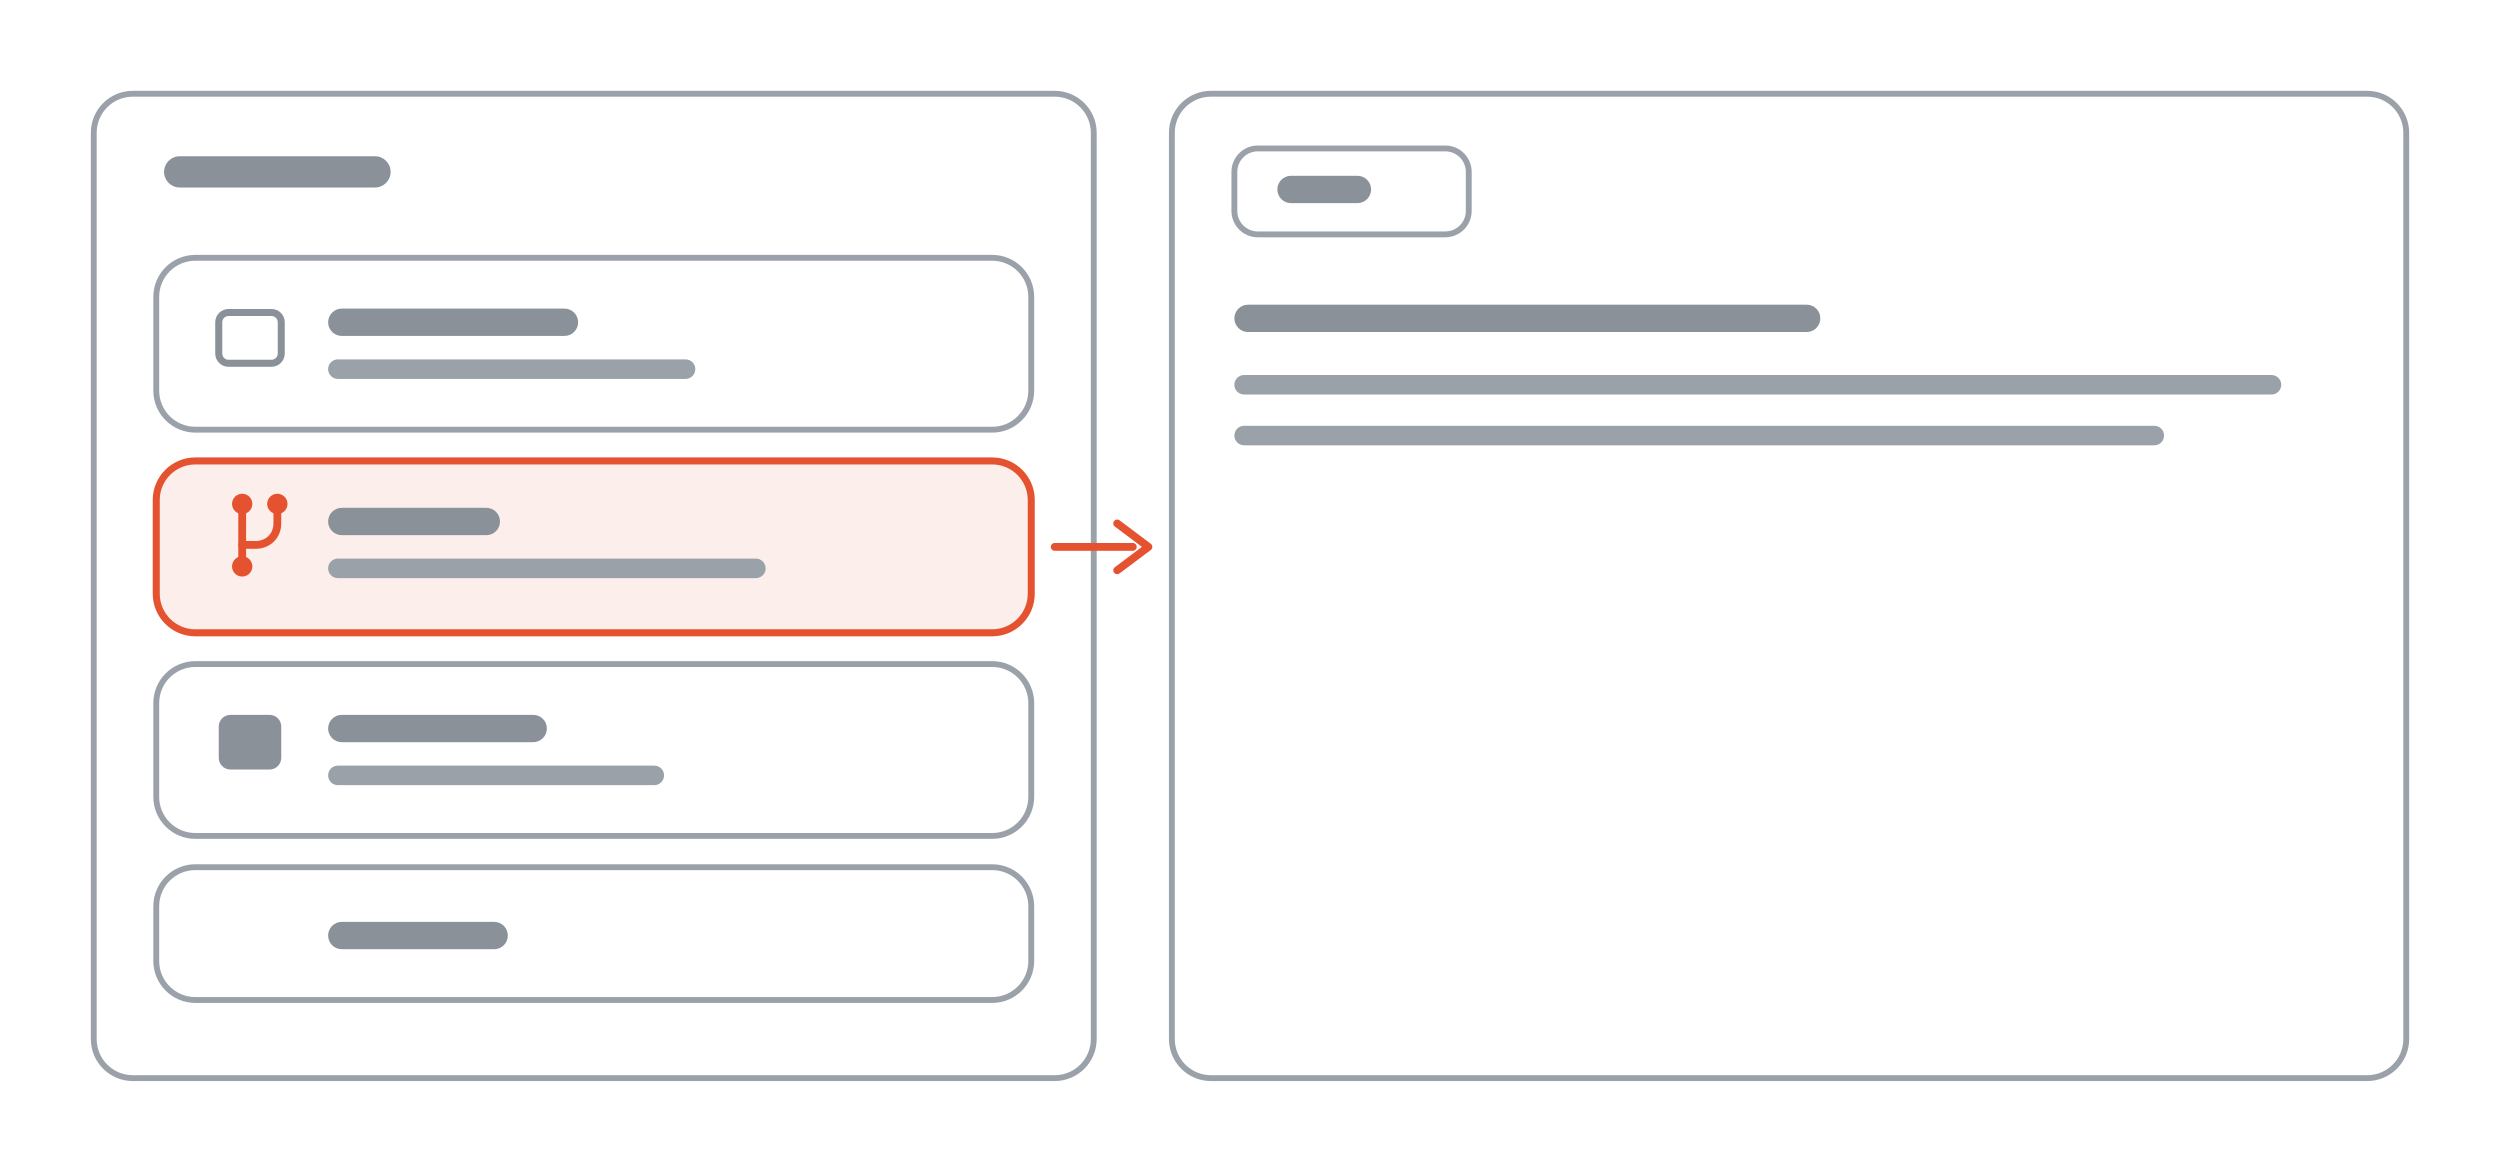
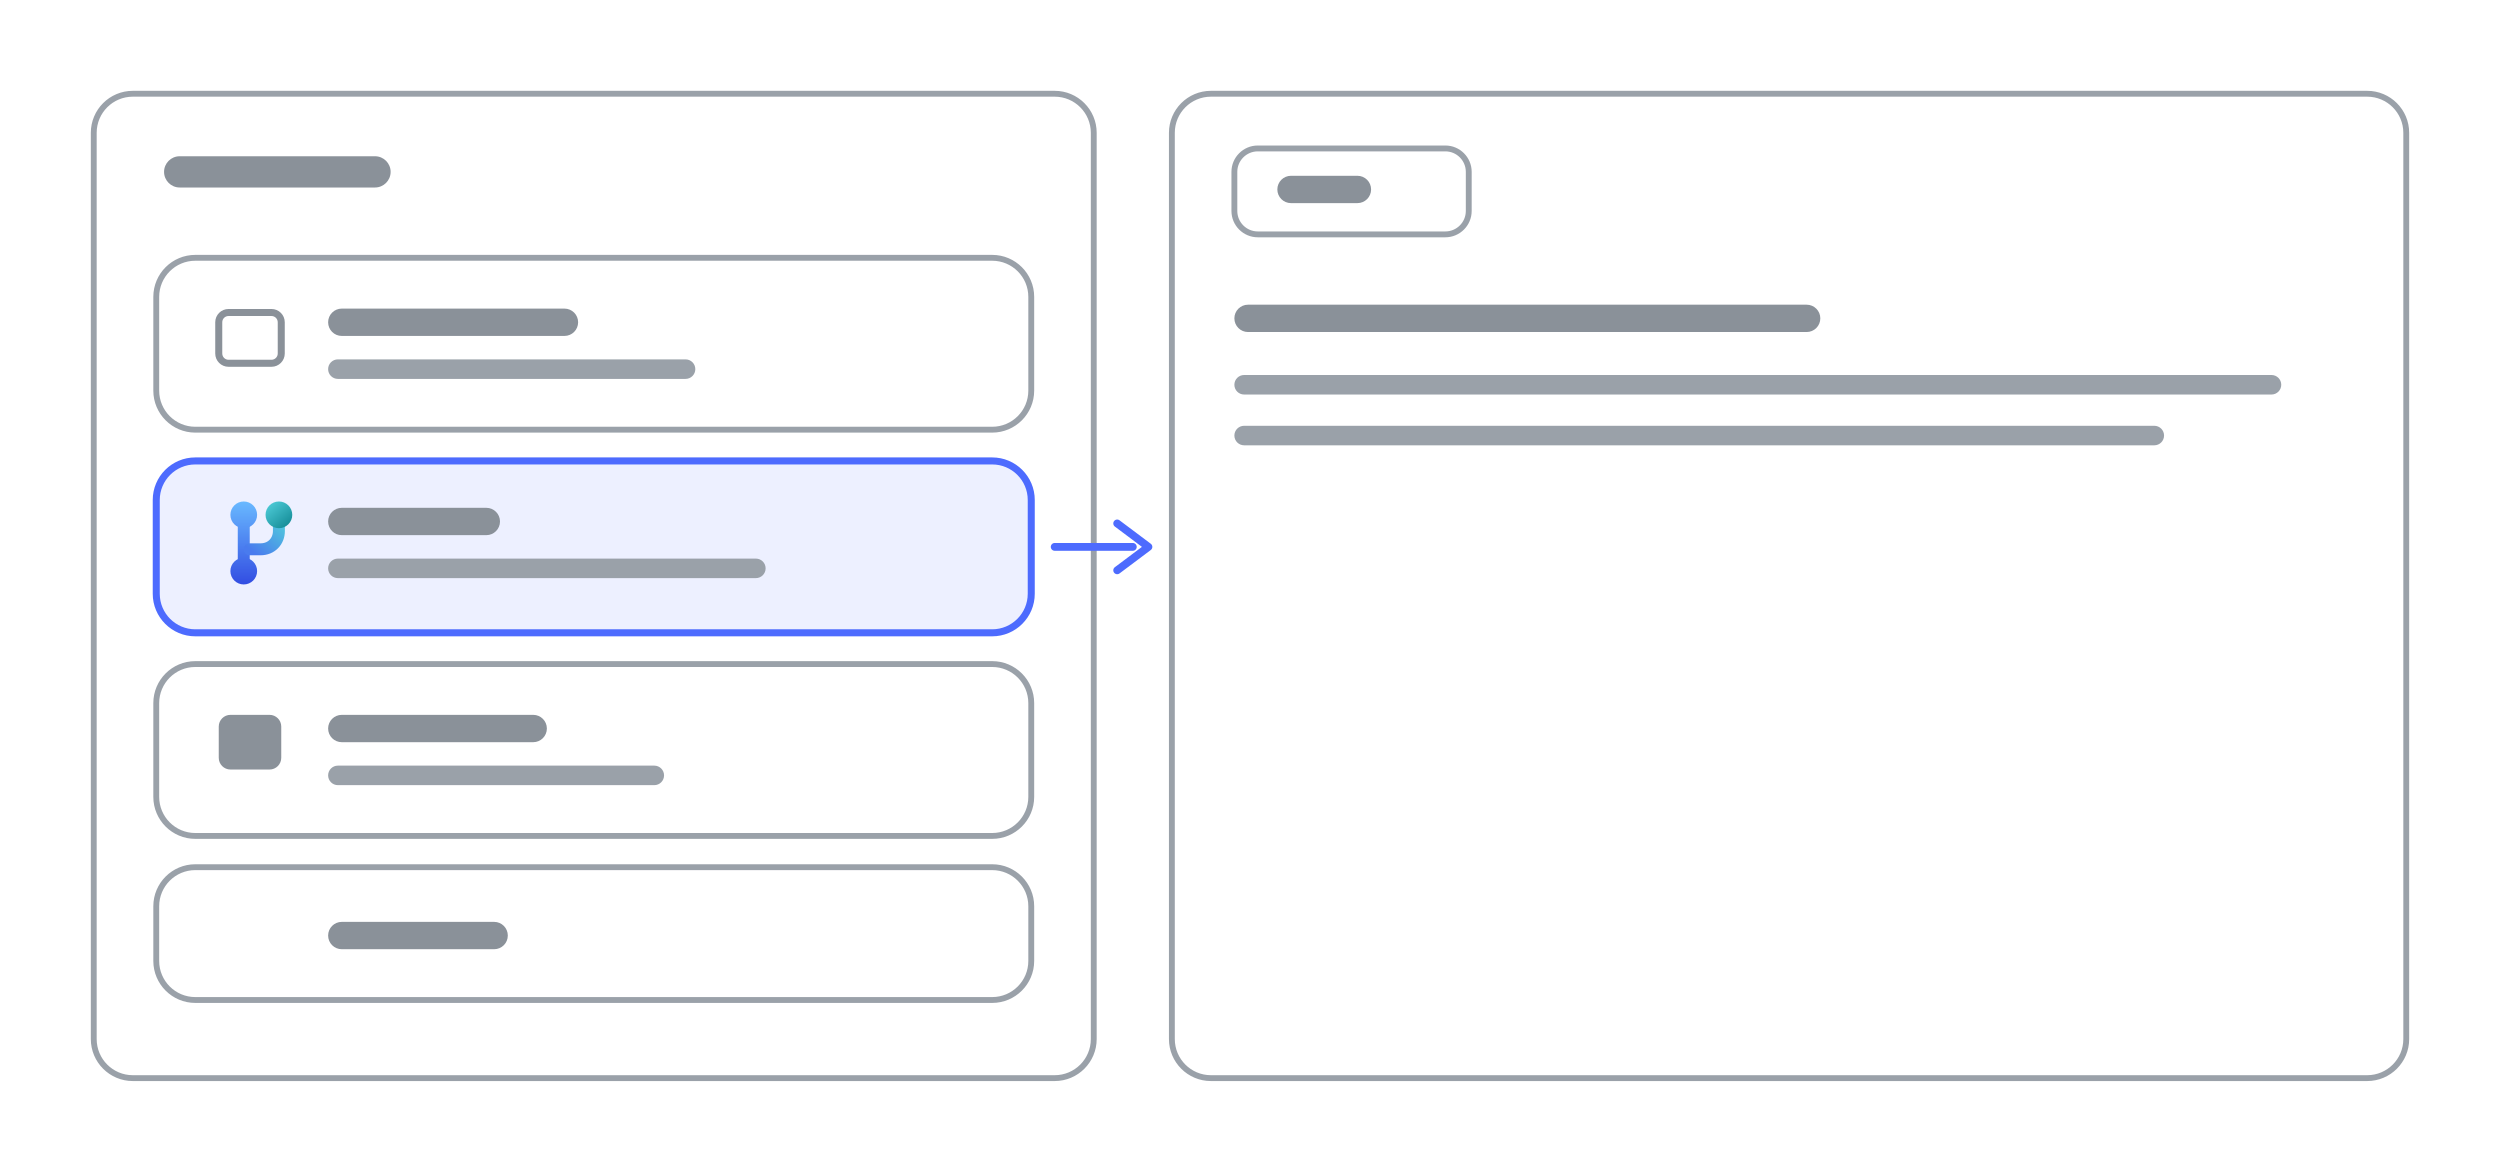
<svg xmlns="http://www.w3.org/2000/svg" width="640" height="300" viewBox="0 0 640 300" role="img" aria-label="A Git panel button in the right Sidebar Start page, directly below Workspace files, opening a Git tab">
  <rect x="24" y="24" width="256" height="252" rx="10" fill="none" stroke="#9aa1a9" stroke-width="1.5" />
  <rect x="42" y="40" width="58" height="8" rx="4" fill="#8a9199" />
  <rect x="40" y="66" width="224" height="44" rx="10" fill="none" stroke="#9aa1a9" stroke-width="1.5" />
  <rect x="56" y="80" width="16" height="13" rx="2.5" fill="none" stroke="#8a9199" stroke-width="1.8" />
  <rect x="84" y="79" width="64" height="7" rx="3.5" fill="#8a9199" />
  <rect x="84" y="92" width="94" height="5" rx="2.5" fill="#9aa1a9" />
-   <rect x="40" y="118" width="224" height="44" rx="10" fill="#e5522f" fill-opacity="0.10" stroke="#e5522f" stroke-width="1.8" />
-   <g transform="translate(56 129)">
-     <path d="M6 0v16" fill="none" stroke="#e5522f" stroke-width="2" stroke-linecap="round" />
-     <path d="M15 0v5c0 3.1-2.3 5.5-5.6 5.5H6" fill="none" stroke="#e5522f" stroke-width="2" stroke-linecap="round" stroke-linejoin="round" />
-     <circle cx="6" cy="0" r="2.6" fill="#e5522f" />
-     <circle cx="15" cy="0" r="2.6" fill="#e5522f" />
-     <circle cx="6" cy="16" r="2.6" fill="#e5522f" />
+   <rect x="40" y="118" width="224" height="44" rx="10" fill="#4D6BFE" fill-opacity="0.10" stroke="#4D6BFE" stroke-width="1.8" />
+   <g transform="translate(50.7 122.8) scale(0.9)">
+     <path d="M13 10V26" fill="none" stroke="url(#git-row-ink)" stroke-width="3.4" stroke-linecap="round" />
+     <path d="M23 10V14.6C23 17.5 20.9 19.8 17.8 19.8H14.7" fill="none" stroke="url(#git-row-branch)" stroke-width="3.4" stroke-linecap="round" stroke-linejoin="round" />
+     <circle cx="13" cy="10" r="3.8" fill="url(#git-row-ink)" />
+     <circle cx="23" cy="10" r="3.8" fill="url(#git-row-side)" />
+     <circle cx="13" cy="26" r="3.8" fill="url(#git-row-ink)" />
  </g>
  <rect x="84" y="130" width="44" height="7" rx="3.5" fill="#8a9199" />
  <rect x="84" y="143" width="112" height="5" rx="2.5" fill="#9aa1a9" />
  <rect x="40" y="170" width="224" height="44" rx="10" fill="none" stroke="#9aa1a9" stroke-width="1.5" />
  <rect x="56" y="183" width="16" height="14" rx="3" fill="#8a9199" />
  <rect x="84" y="183" width="56" height="7" rx="3.5" fill="#8a9199" />
  <rect x="84" y="196" width="86" height="5" rx="2.5" fill="#9aa1a9" />
  <rect x="40" y="222" width="224" height="34" rx="10" fill="none" stroke="#9aa1a9" stroke-width="1.5" />
  <rect x="84" y="236" width="46" height="7" rx="3.5" fill="#8a9199" />
  <rect x="300" y="24" width="316" height="252" rx="10" fill="none" stroke="#9aa1a9" stroke-width="1.5" />
  <rect x="316" y="38" width="60" height="22" rx="6" fill="none" stroke="#9aa1a9" stroke-width="1.5" />
  <rect x="327" y="45" width="24" height="7" rx="3.5" fill="#8a9199" />
  <rect x="316" y="78" width="150" height="7" rx="3.5" fill="#8a9199" />
  <rect x="316" y="96" width="268" height="5" rx="2.5" fill="#9aa1a9" />
  <rect x="316" y="109" width="238" height="5" rx="2.5" fill="#9aa1a9" />
-   <path d="M270 140h20" fill="none" stroke="#e5522f" stroke-width="2" stroke-linecap="round" />
-   <path d="M286 134l8 6-8 6" fill="none" stroke="#e5522f" stroke-width="2" stroke-linecap="round" stroke-linejoin="round" />
+   <path d="M270 140h20" fill="none" stroke="#4D6BFE" stroke-width="2" stroke-linecap="round" />
+   <path d="M286 134l8 6-8 6" fill="none" stroke="#4D6BFE" stroke-width="2" stroke-linecap="round" stroke-linejoin="round" />
+   <defs>
+     <linearGradient id="git-row-ink" x1="13" y1="6.2" x2="13" y2="29.8" gradientUnits="userSpaceOnUse">
+       <stop stop-color="#69B9FF" />
+       <stop offset="1" stop-color="#324DE2" />
+     </linearGradient>
+     <linearGradient id="git-row-branch" x1="23" y1="10" x2="14.7" y2="19.8" gradientUnits="userSpaceOnUse">
+       <stop stop-color="#51CFDB" />
+       <stop offset="1" stop-color="#497BEE" />
+     </linearGradient>
+     <linearGradient id="git-row-side" x1="19.8" y1="6.2" x2="26.2" y2="13.8" gradientUnits="userSpaceOnUse">
+       <stop stop-color="#51CFDB" />
+       <stop offset="1" stop-color="#108792" />
+     </linearGradient>
+   </defs>
</svg>
